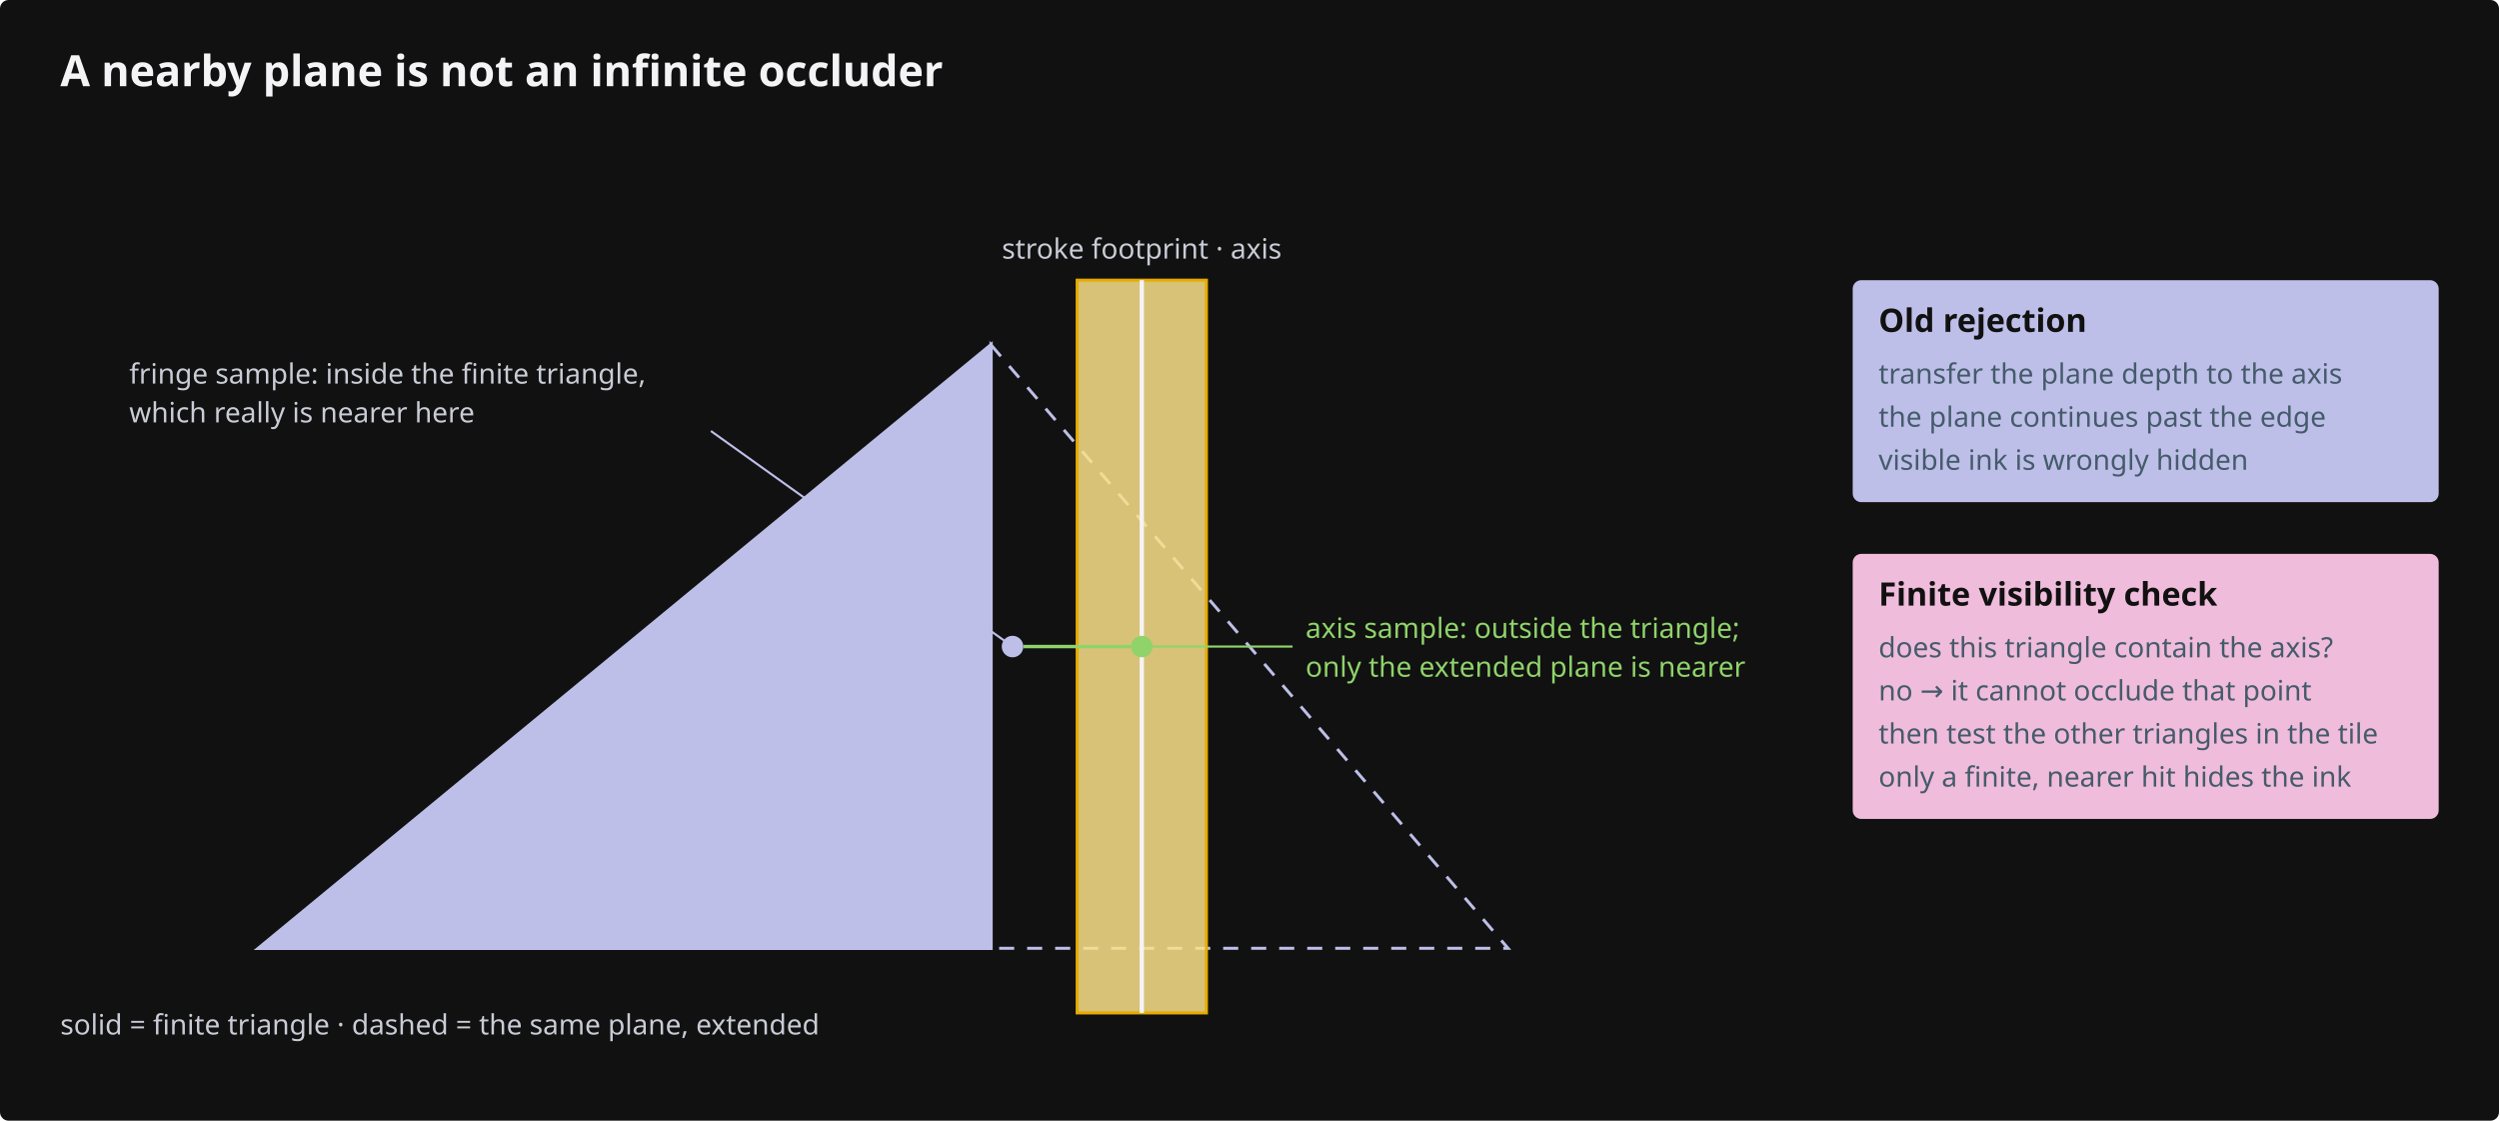
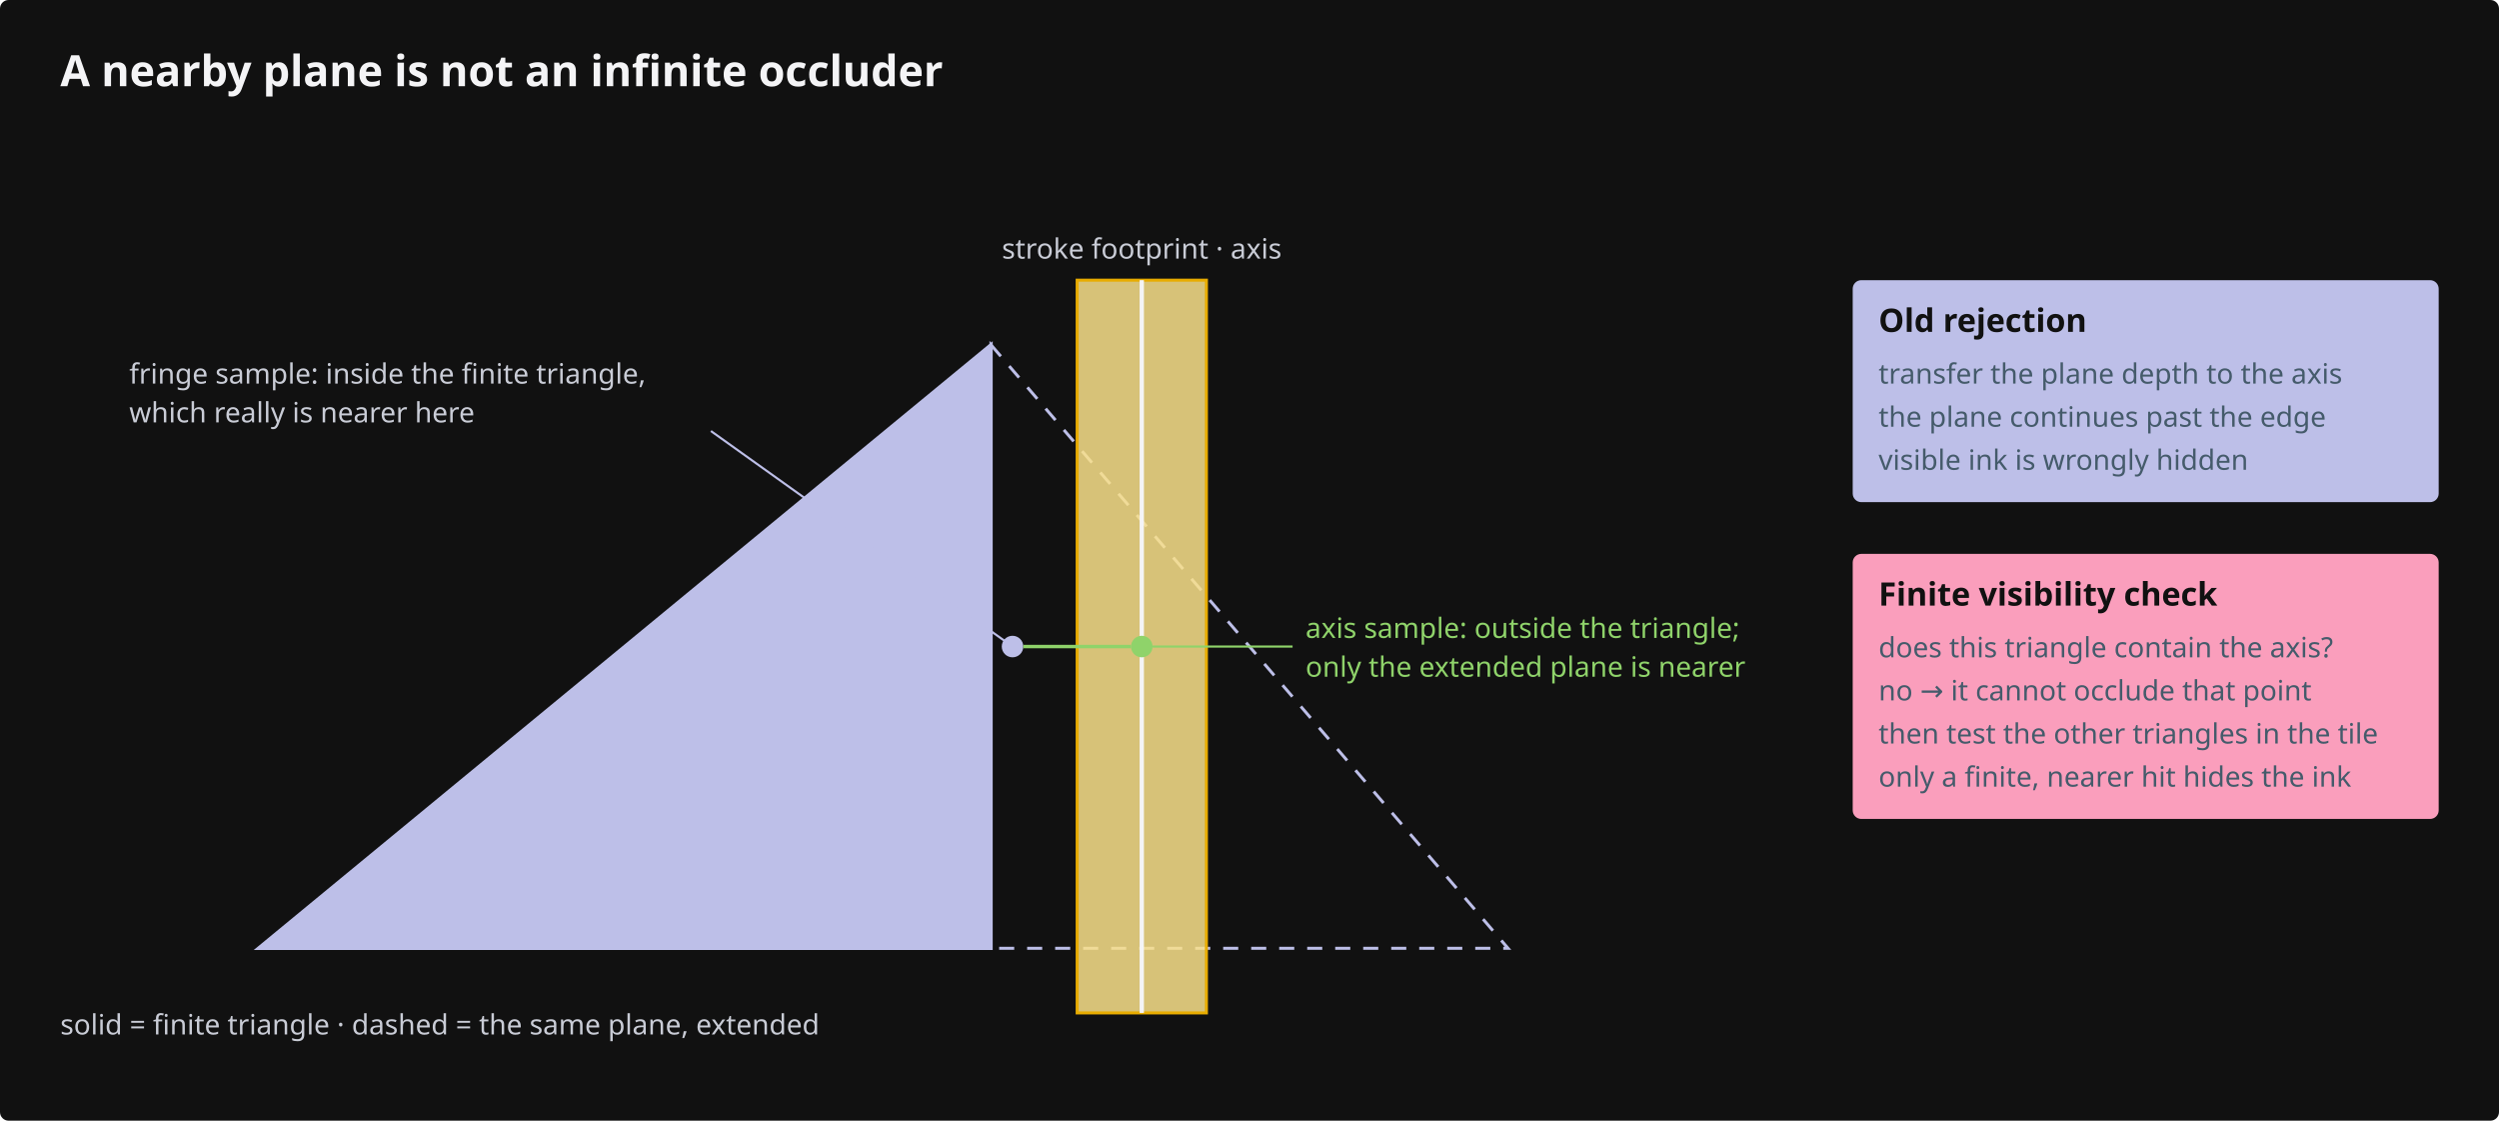
<svg xmlns="http://www.w3.org/2000/svg" viewBox="0 0 1160 520" role="img" aria-labelledby="t d">
  <defs>
    <marker id="a" markerWidth="9" markerHeight="9" refX="7" refY="3" orient="auto">
      <path d="M0,0 L7,3 L0,6" fill="#e4e4e7" />
    </marker>
  </defs>
  <style>text{font-family:system-ui,sans-serif;fill:#f4f4f6;font-size:13px}.h{font-size:20px;font-weight:700}.l{font-size:15px;font-weight:650}.s{font-size:13px;fill:#c9ccd6}.m{font-family:"DejaVu Sans Mono","Liberation Mono",monospace;font-size:12.5px;fill:#f4f4f6}.ar{fill:none;stroke:#e4e4e7;stroke-width:1.6;marker-end:url(#a)}.dash{fill:none;stroke:#e07a26;stroke-width:1.8;stroke-dasharray:7 5}</style>
  <rect width="100%" height="100%" rx="4" fill="#111111" />
  <text class="h" xml:space="preserve" x="28.0" y="40.0" textLength="409.5" lengthAdjust="spacingAndGlyphs">A nearby plane is not an infinite occluder</text>
  <polygon points="120,440 460,160 460,440" fill="#bdbfe8" stroke="#bdbfe8" stroke-width="1.6" />
  <polygon points="460,160 700,440 460,440" fill="none" stroke="#bdbfe8" stroke-width="1.4" stroke-dasharray="7 6" />
  <rect x="500" y="130" width="60" height="340" fill="#f9e08a" fill-opacity="0.85" stroke="#e8ac00" stroke-width="1.4" />
  <line x1="530" y1="130" x2="530" y2="470" stroke="#f4f4f6" stroke-width="2" />
  <text class="s" xml:space="preserve" x="530.0" y="120.0" text-anchor="middle" textLength="129.8" lengthAdjust="spacingAndGlyphs">stroke footprint · axis</text>
  <circle cx="470" cy="300" r="5" fill="#bdbfe8" />
  <circle cx="530" cy="300" r="5" fill="#8fd36a" />
  <line x1="475" y1="300" x2="525" y2="300" stroke="#8fd36a" stroke-width="1.6" />
  <line x1="470" y1="300" x2="330" y2="200" stroke="#bdbfe8" stroke-width="1" />
  <text class="s" xml:space="preserve" x="60.0" y="178.0" textLength="239.6" lengthAdjust="spacingAndGlyphs">fringe sample: inside the finite triangle,</text>
  <text class="s" xml:space="preserve" x="60.0" y="196.0" textLength="160.3" lengthAdjust="spacingAndGlyphs">which really is nearer here</text>
  <line x1="535" y1="300" x2="600" y2="300" stroke="#8fd36a" stroke-width="1" />
  <text class="s" xml:space="preserve" x="606.0" y="296.0" style="fill:#8fd36a" textLength="201.4" lengthAdjust="spacingAndGlyphs">axis sample: outside the triangle;</text>
  <text class="s" xml:space="preserve" x="606.0" y="314.0" style="fill:#8fd36a" textLength="204.7" lengthAdjust="spacingAndGlyphs">only the extended plane is nearer</text>
  <text class="s" xml:space="preserve" x="28.0" y="480.0" textLength="352.1" lengthAdjust="spacingAndGlyphs">solid = finite triangle · dashed = the same plane, extended</text>
  <rect data-box="0" x="860.0" y="130.0" width="272.0" height="103.0" rx="4" fill="#bdbfe8" stroke="#bdbfe8" stroke-width="0" />
  <text class="l" xml:space="preserve" x="872.0" y="154.0" style="fill:#111111" data-box="0" textLength="96.6" lengthAdjust="spacingAndGlyphs">Old rejection</text>
  <text class="s" xml:space="preserve" x="872.0" y="178.0" style="fill:#455b6b" data-box="0" textLength="215.1" lengthAdjust="spacingAndGlyphs">transfer the plane depth to the axis</text>
  <text class="s" xml:space="preserve" x="872.0" y="198.0" style="fill:#455b6b" data-box="0" textLength="207.7" lengthAdjust="spacingAndGlyphs">the plane continues past the edge</text>
  <text class="s" xml:space="preserve" x="872.0" y="218.0" style="fill:#455b6b" data-box="0" textLength="171.5" lengthAdjust="spacingAndGlyphs">visible ink is wrongly hidden</text>
-   <rect data-box="1" x="860.0" y="257.0" width="272.0" height="123.0" rx="4" fill="#f0bcdb" stroke="#f0bcdb" stroke-width="0" />
+   <rect data-box="1" x="860.0" y="257.0" width="272.0" height="123.0" rx="4" fill="#fa9ebc" stroke="#fa9ebc" stroke-width="0" />
  <text class="l" xml:space="preserve" x="872.0" y="281.0" style="fill:#111111" data-box="1" textLength="158.3" lengthAdjust="spacingAndGlyphs">Finite visibility check</text>
  <text class="s" xml:space="preserve" x="872.0" y="305.0" style="fill:#455b6b" data-box="1" textLength="211.2" lengthAdjust="spacingAndGlyphs">does this triangle contain the axis?</text>
  <text class="s" xml:space="preserve" x="872.0" y="325.0" style="fill:#455b6b" data-box="1" textLength="203.0" lengthAdjust="spacingAndGlyphs">no → it cannot occlude that point</text>
  <text class="s" xml:space="preserve" x="872.0" y="345.0" style="fill:#455b6b" data-box="1" textLength="231.8" lengthAdjust="spacingAndGlyphs">then test the other triangles in the tile</text>
  <text class="s" xml:space="preserve" x="872.0" y="365.0" style="fill:#455b6b" data-box="1" textLength="219.8" lengthAdjust="spacingAndGlyphs">only a finite, nearer hit hides the ink</text>
</svg>
